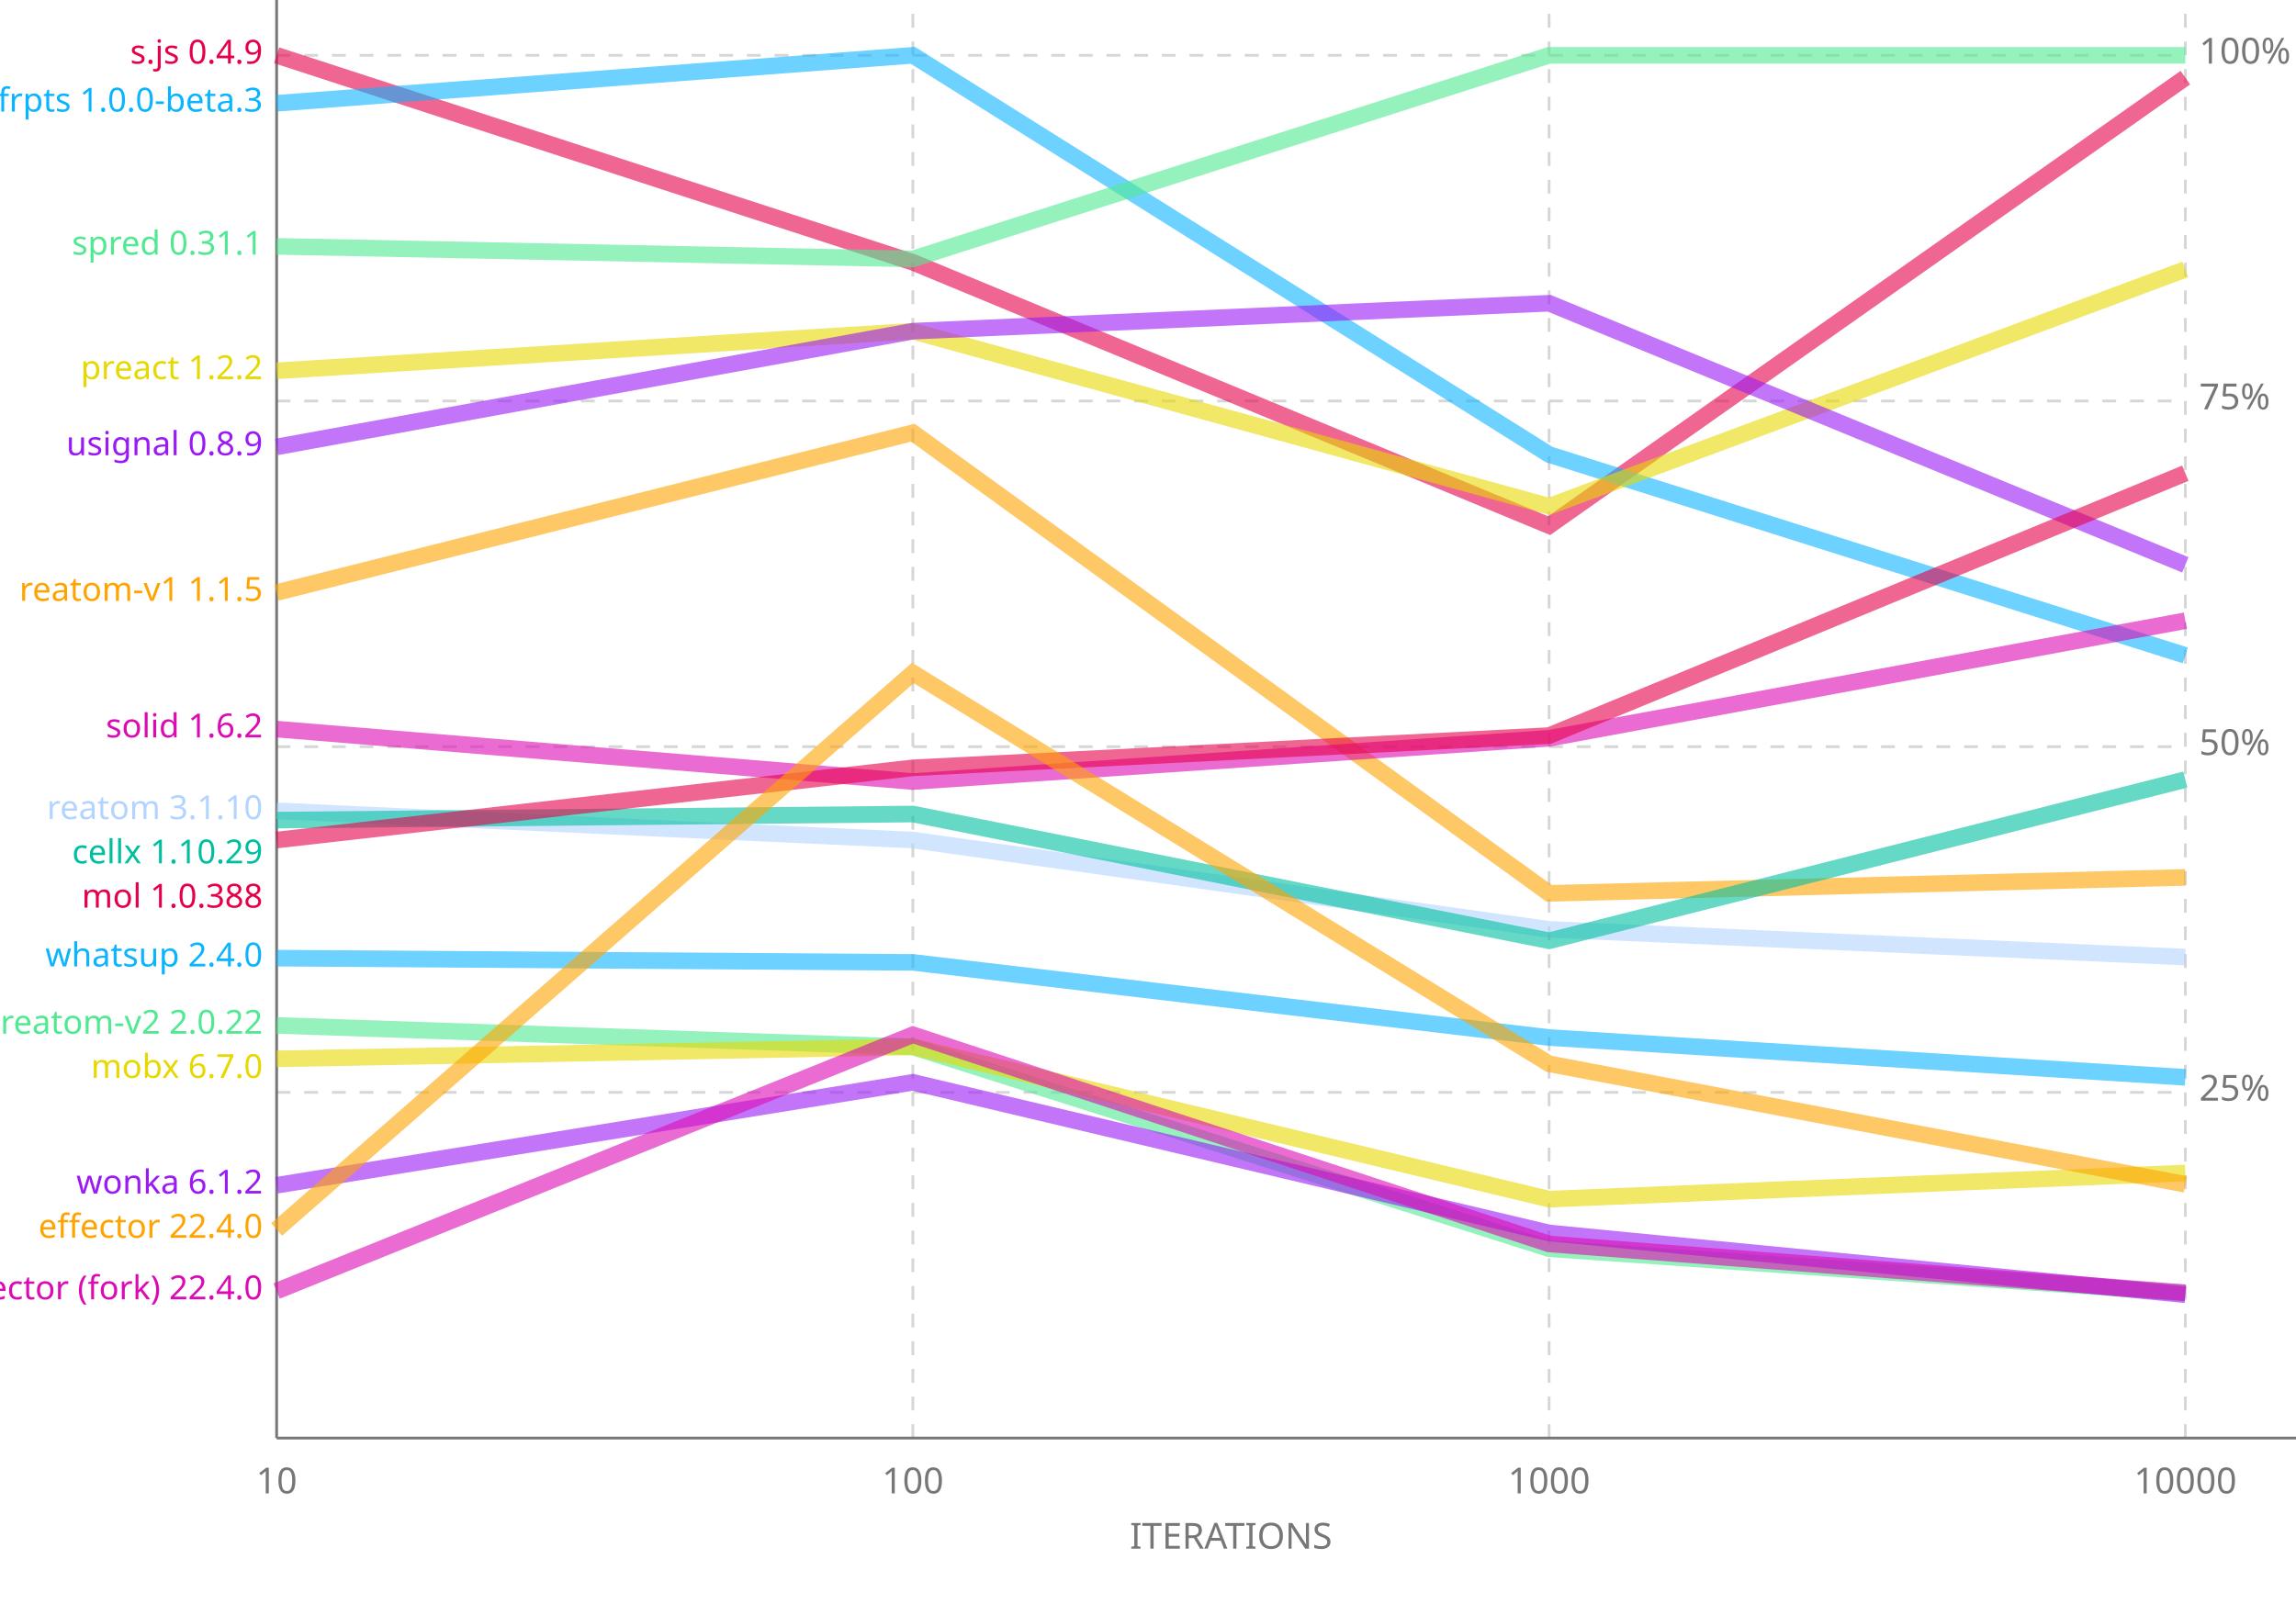
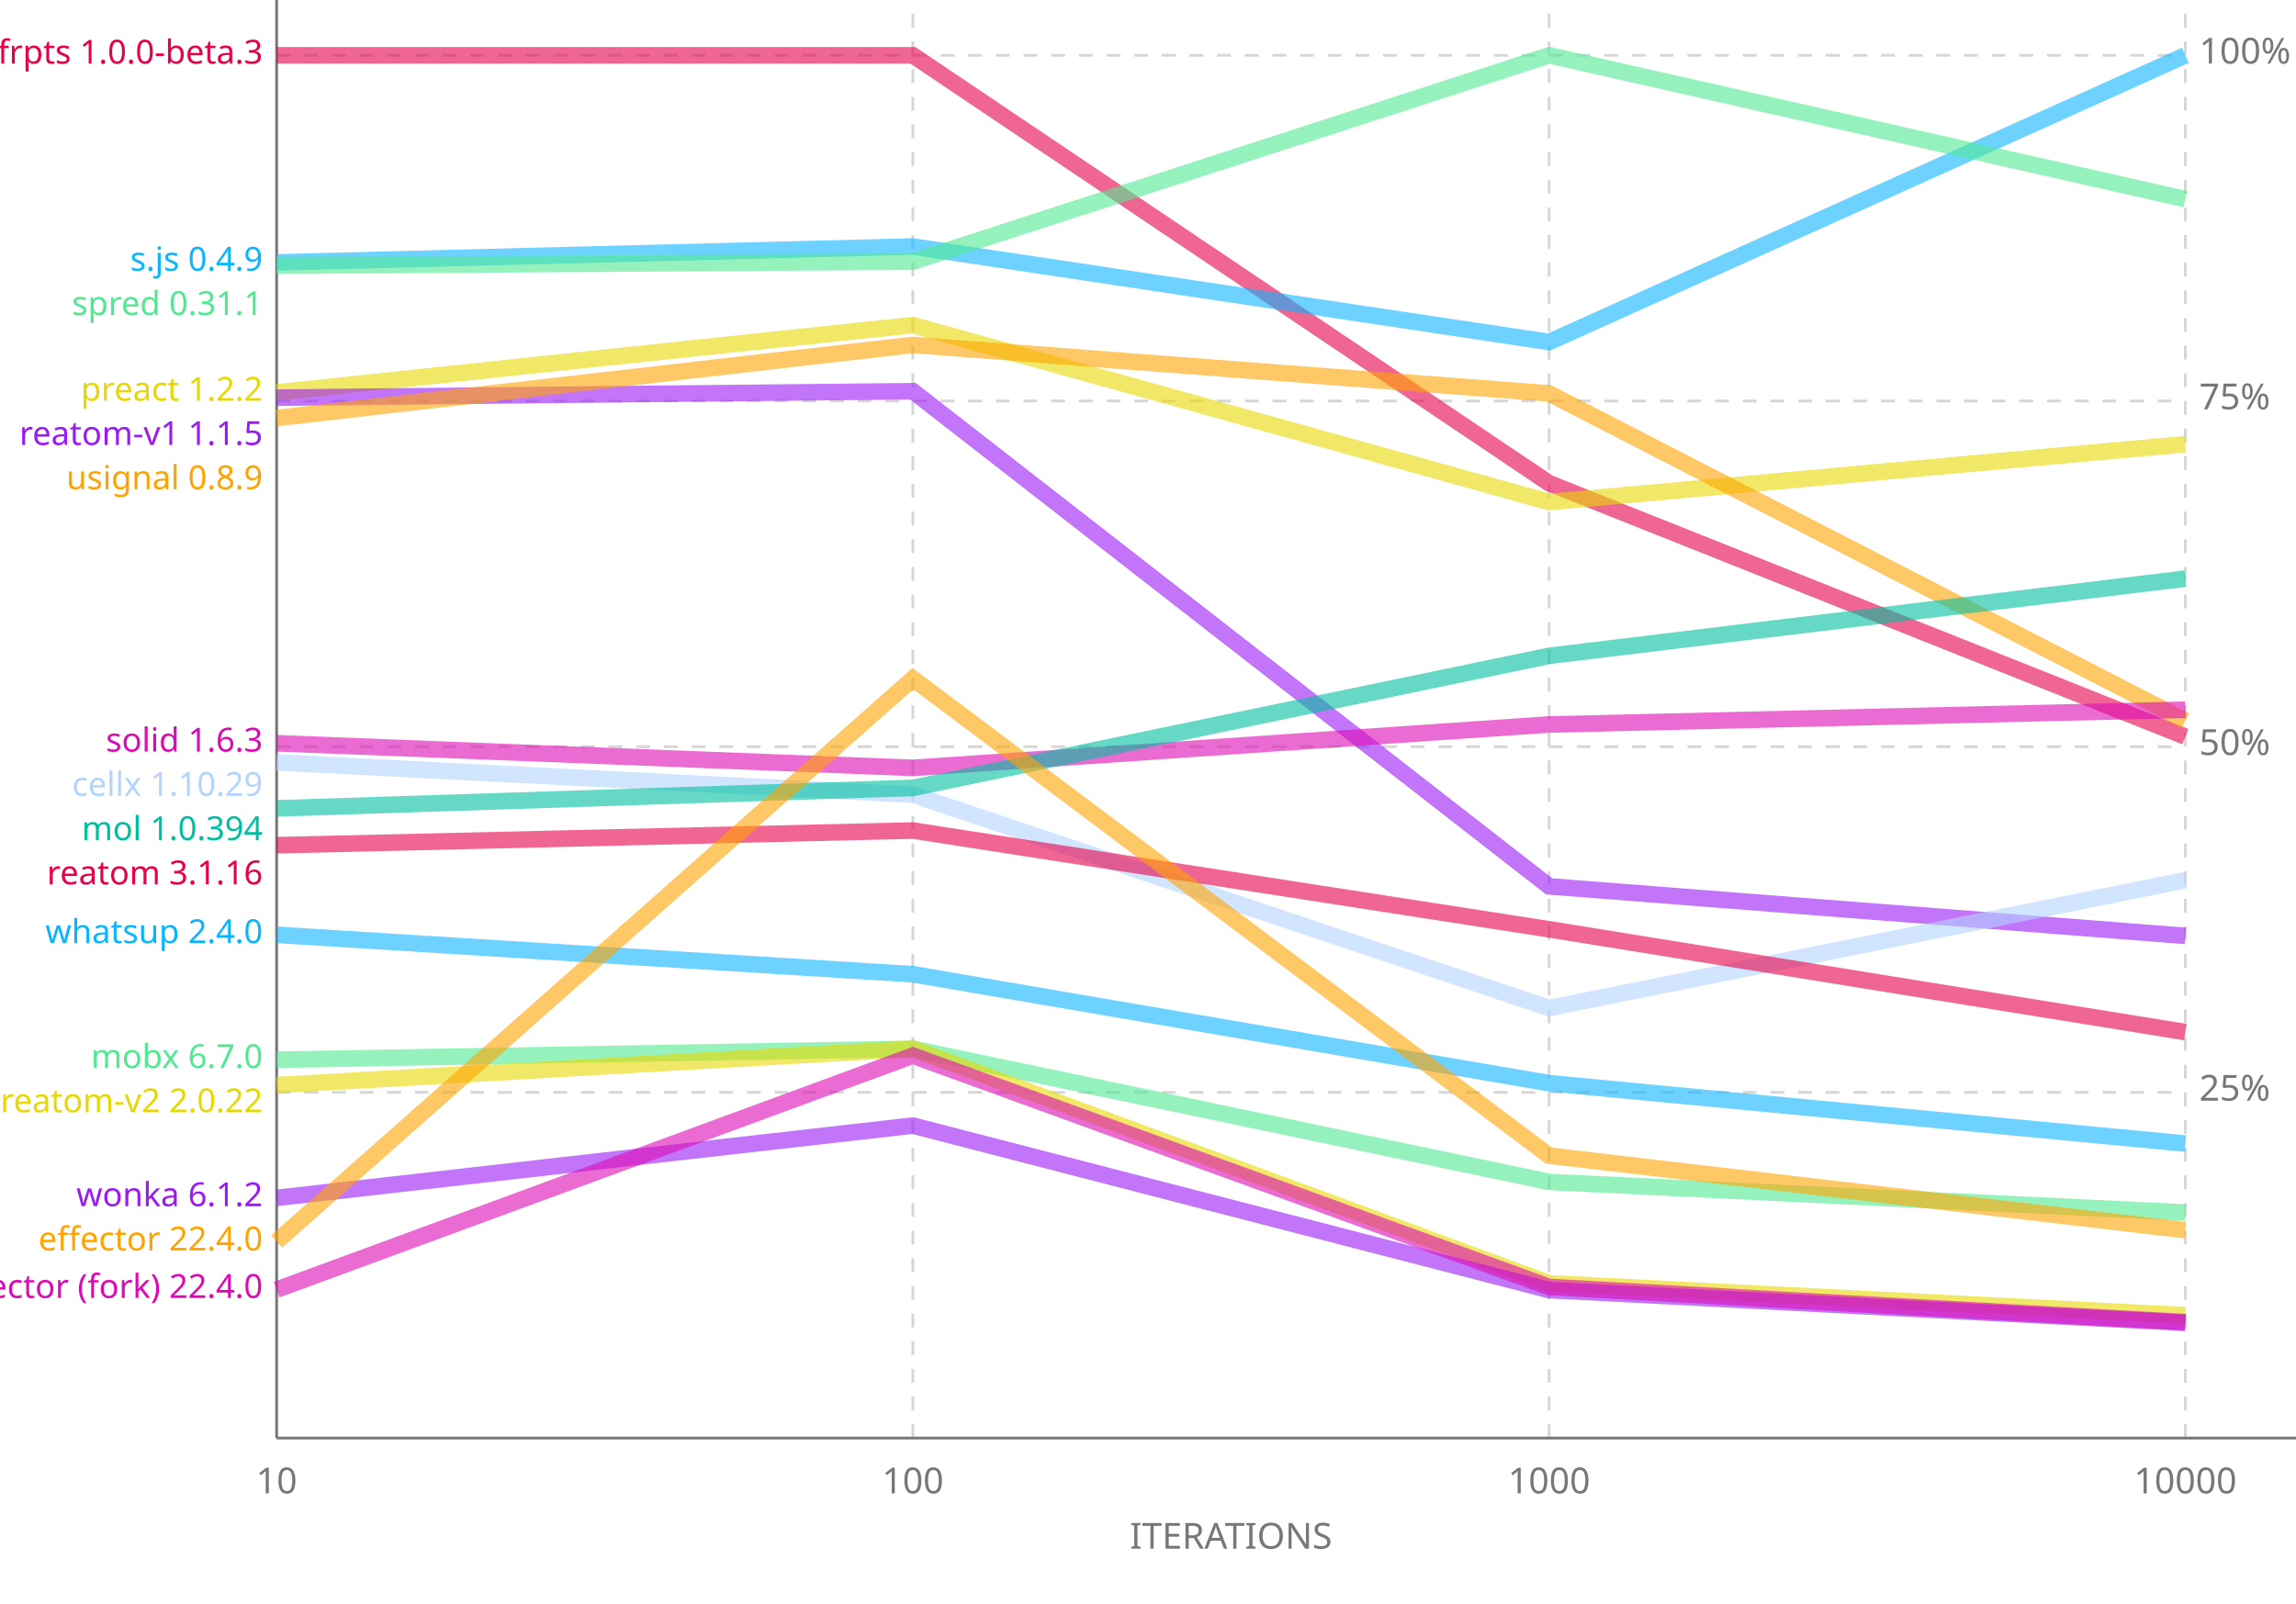
<svg xmlns="http://www.w3.org/2000/svg" id="bench-chart" viewBox="0 0 830 580">
  <style>
    #bench-chart .grid {
      stroke: #777777;
      stroke-width: 1;
    }

    #bench-chart .dashed {
      stroke: #777777;
      opacity: 0.3;
      stroke-width: 1;
      stroke-dasharray: 5, 5;
    }

    #bench-chart .labels {
      fill: #777777;
      font-size: 13px;
      font-family: sans-serif;
    }

    #bench-chart .x-labels {
      text-anchor: middle;
    }

    #bench-chart .y-labels {
      text-anchor: start;
    }

    #bench-chart .lib-label {
      font-size: 12px;
      font-family: sans-serif;
      text-anchor: end;
    }

    #bench-chart .line-med {
      stroke-width: 6;
      opacity: 0.6;
    }
  </style>
  <g class="grid">
    <line x1="100" y1="520" x2="830" y2="520" />
    <line x1="100" y1="520" x2="100" y2="0" />
  </g>
  <g class="dashed">
    <line x1="330" y1="520" x2="330" y2="0" />
    <line x1="560" y1="520" x2="560" y2="0" />
    <line x1="790" y1="520" x2="790" y2="0" />
    <line x1="100" y1="20" x2="790" y2="20" />
    <line x1="100" y1="145" x2="790" y2="145" />
    <line x1="100" y1="270" x2="790" y2="270" />
    <line x1="100" y1="395" x2="790" y2="395" />
  </g>
  <g class="labels x-labels">
    <text x="100" y="540">10</text>
    <text x="330" y="540">100</text>
    <text x="560" y="540">1000</text>
    <text x="790" y="540">10000</text>
    <text x="445" y="560">ITERATIONS</text>
  </g>
  <g class="labels y-labels">
    <text x="795" y="23">100%</text>
    <text x="795" y="148">75%</text>
    <text x="795" y="273">50%</text>
    <text x="795" y="398">25%</text>
  </g>
  <g>
-     <text class="lib-label" x="95" y="23" fill="#e60049">s.js 0.4.9</text>
-     <polyline class="line-med" fill="none" stroke="#e60049" points="100,20 330,94.847 560,190.078 790,28.069" />
+     <text class="lib-label" x="95" y="23" fill="#e60049">frpts 1.0.0-beta.3</text>
+     <polyline class="line-med" fill="none" stroke="#e60049" points="100,20 330,20 560,174.73 790,266.361" />
  </g>
  <g>
-     <text class="lib-label" x="95" y="40.342" fill="#0bb4ff">frpts 1.0.0-beta.3</text>
-     <polyline class="line-med" fill="none" stroke="#0bb4ff" points="100,37.342 330,20 560,164.36 790,236.992" />
+     <text class="lib-label" x="95" y="97.888" fill="#0bb4ff">s.js 0.4.9</text>
+     <polyline class="line-med" fill="none" stroke="#0bb4ff" points="100,94.888 330,89.139 560,123.666 790,20" />
  </g>
  <g>
-     <text class="lib-label" x="95" y="92.077" fill="#50e991">spred 0.31.1</text>
-     <polyline class="line-med" fill="none" stroke="#50e991" points="100,89.077 330,93.634 560,20 790,20" />
+     <text class="lib-label" x="95" y="113.888" fill="#50e991">spred 0.31.1</text>
+     <polyline class="line-med" fill="none" stroke="#50e991" points="100,96.094 330,94.602 560,20 790,72.014" />
  </g>
  <g>
-     <text class="lib-label" x="95" y="137.085" fill="#e6d800">preact 1.2.2</text>
-     <polyline class="line-med" fill="none" stroke="#e6d800" points="100,134.085 330,119.761 560,183.062 790,97.416" />
+     <text class="lib-label" x="95" y="144.898" fill="#e6d800">preact 1.2.2</text>
+     <polyline class="line-med" fill="none" stroke="#e6d800" points="100,141.898 330,117.556 560,181.545 790,160.618" />
  </g>
  <g>
-     <text class="lib-label" x="95" y="164.598" fill="#9b19f5">usignal 0.8.9</text>
-     <polyline class="line-med" fill="none" stroke="#9b19f5" points="100,161.598 330,119.755 560,109.649 790,204.252" />
+     <text class="lib-label" x="95" y="160.898" fill="#9b19f5">reatom-v1 1.1.5</text>
+     <polyline class="line-med" fill="none" stroke="#9b19f5" points="100,143.791 330,141.456 560,320.5 790,338.415" />
  </g>
  <g>
-     <text class="lib-label" x="95" y="217.263" fill="#ffa300">reatom-v1 1.1.5</text>
-     <polyline class="line-med" fill="none" stroke="#ffa300" points="100,214.263 330,156.46 560,323.028 790,317.27" />
+     <text class="lib-label" x="95" y="176.898" fill="#ffa300">usignal 0.8.9</text>
+     <polyline class="line-med" fill="none" stroke="#ffa300" points="100,151.157 330,124.716 560,142.264 790,260.621" />
  </g>
  <g>
-     <text class="lib-label" x="95" y="266.642" fill="#dc0ab4">solid 1.6.2</text>
-     <polyline class="line-med" fill="none" stroke="#dc0ab4" points="100,263.642 330,282.606 560,266.969 790,224.445" />
+     <text class="lib-label" x="95" y="271.768" fill="#dc0ab4">solid 1.6.3</text>
+     <polyline class="line-med" fill="none" stroke="#dc0ab4" points="100,268.768 330,277.668 560,261.974 790,256.633" />
  </g>
  <g>
-     <text class="lib-label" x="95" y="296.187" fill="#b3d4ff">reatom 3.1.10</text>
-     <polyline class="line-med" fill="none" stroke="#b3d4ff" points="100,293.187 330,303.759 560,336.058 790,346.083" />
+     <text class="lib-label" x="95" y="287.768" fill="#b3d4ff">cellx 1.10.29</text>
+     <polyline class="line-med" fill="none" stroke="#b3d4ff" points="100,275.694 330,287.355 560,364.519 790,318.253" />
  </g>
  <g>
-     <text class="lib-label" x="95" y="312.187" fill="#00bfa0">cellx 1.10.29</text>
-     <polyline class="line-med" fill="none" stroke="#00bfa0" points="100,296.552 330,294.351 560,340.185 790,281.898" />
+     <text class="lib-label" x="95" y="303.768" fill="#00bfa0">mol 1.0.394</text>
+     <polyline class="line-med" fill="none" stroke="#00bfa0" points="100,292.322 330,284.903 560,237.145 790,209.227" />
  </g>
  <g>
-     <text class="lib-label" x="95" y="328.187" fill="#e60049">mol 1.0.388</text>
-     <polyline class="line-med" fill="none" stroke="#e60049" points="100,303.756 330,277.643 560,265.987 790,171.118" />
+     <text class="lib-label" x="95" y="319.768" fill="#e60049">reatom 3.1.16</text>
+     <polyline class="line-med" fill="none" stroke="#e60049" points="100,305.639 330,300.322 560,336.036 790,373.202" />
  </g>
  <g>
-     <text class="lib-label" x="95" y="349.464" fill="#0bb4ff">whatsup 2.4.0</text>
-     <polyline class="line-med" fill="none" stroke="#0bb4ff" points="100,346.464 330,347.994 560,375.169 790,389.558" />
+     <text class="lib-label" x="95" y="341.033" fill="#0bb4ff">whatsup 2.4.0</text>
+     <polyline class="line-med" fill="none" stroke="#0bb4ff" points="100,338.033 330,352.285 560,391.677 790,413.522" />
  </g>
  <g>
-     <text class="lib-label" x="95" y="373.784" fill="#50e991">reatom-v2 2.0.22</text>
-     <polyline class="line-med" fill="none" stroke="#50e991" points="100,370.784 330,378.551 560,451.539 790,467.551" />
+     <text class="lib-label" x="95" y="386.192" fill="#50e991">mobx 6.7.0</text>
+     <polyline class="line-med" fill="none" stroke="#50e991" points="100,383.192 330,379.241 560,427.384 790,438.443" />
  </g>
  <g>
-     <text class="lib-label" x="95" y="389.784" fill="#e6d800">mobx 6.7.0</text>
-     <polyline class="line-med" fill="none" stroke="#e6d800" points="100,382.882 330,378.548 560,433.614 790,424.153" />
+     <text class="lib-label" x="95" y="402.192" fill="#e6d800">reatom-v2 2.0.22</text>
+     <polyline class="line-med" fill="none" stroke="#e6d800" points="100,392.356 330,379.235 560,464.034 790,475.573" />
  </g>
  <g>
-     <text class="lib-label" x="95" y="431.587" fill="#9b19f5">wonka 6.1.2</text>
-     <polyline class="line-med" fill="none" stroke="#9b19f5" points="100,428.587 330,391.364 560,445.825 790,468.186" />
+     <text class="lib-label" x="95" y="436.161" fill="#9b19f5">wonka 6.1.2</text>
+     <polyline class="line-med" fill="none" stroke="#9b19f5" points="100,433.161 330,407.012 560,466.494 790,478.336" />
  </g>
  <g>
-     <text class="lib-label" x="95" y="447.587" fill="#ffa300">effector 22.4.0</text>
-     <polyline class="line-med" fill="none" stroke="#ffa300" points="100,444.585 330,243.33 560,384.671 790,428.256" />
+     <text class="lib-label" x="95" y="452.161" fill="#ffa300">effector 22.4.0</text>
+     <polyline class="line-med" fill="none" stroke="#ffa300" points="100,448.914 330,245.4 560,417.885 790,444.841" />
  </g>
  <g>
-     <text class="lib-label" x="95" y="469.828" fill="#dc0ab4">effector (fork) 22.4.0</text>
-     <polyline class="line-med" fill="none" stroke="#dc0ab4" points="100,466.828 330,374.163 560,449.811 790,467.46" />
+     <text class="lib-label" x="95" y="469.331" fill="#dc0ab4">effector (fork) 22.4.0</text>
+     <polyline class="line-med" fill="none" stroke="#dc0ab4" points="100,466.331 330,381.712 560,465.354 790,478.108" />
  </g>
</svg>
